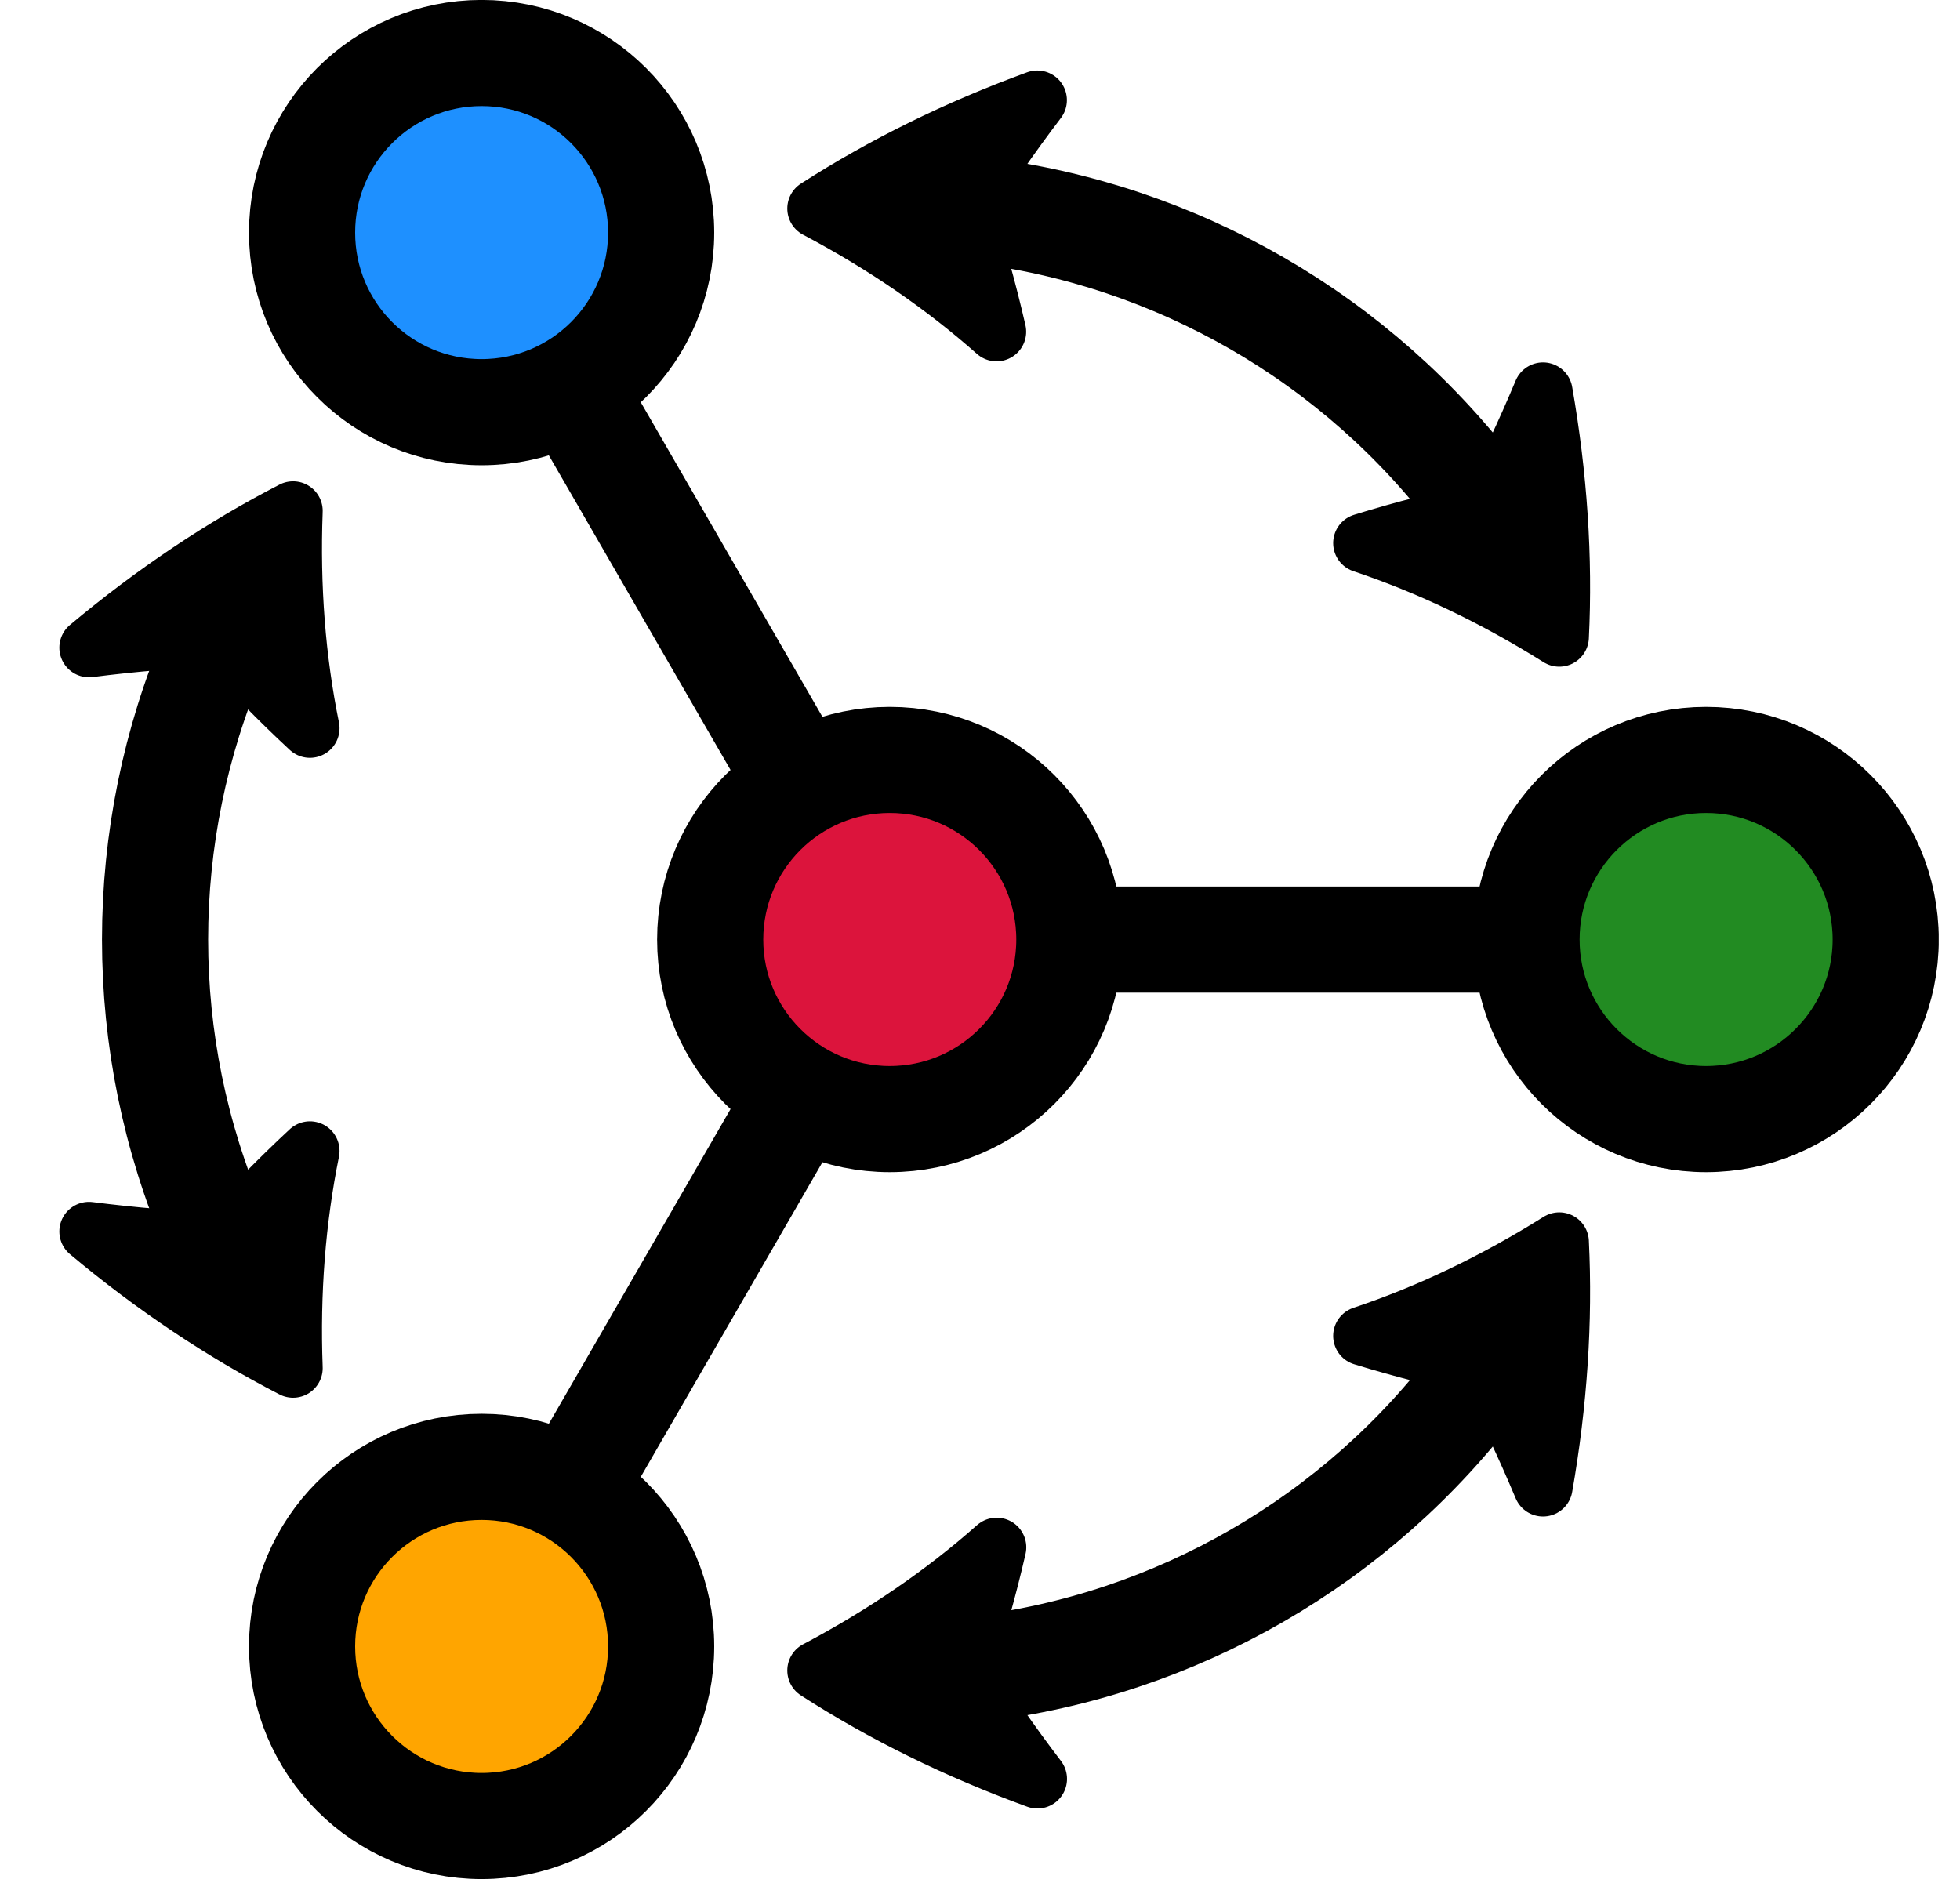
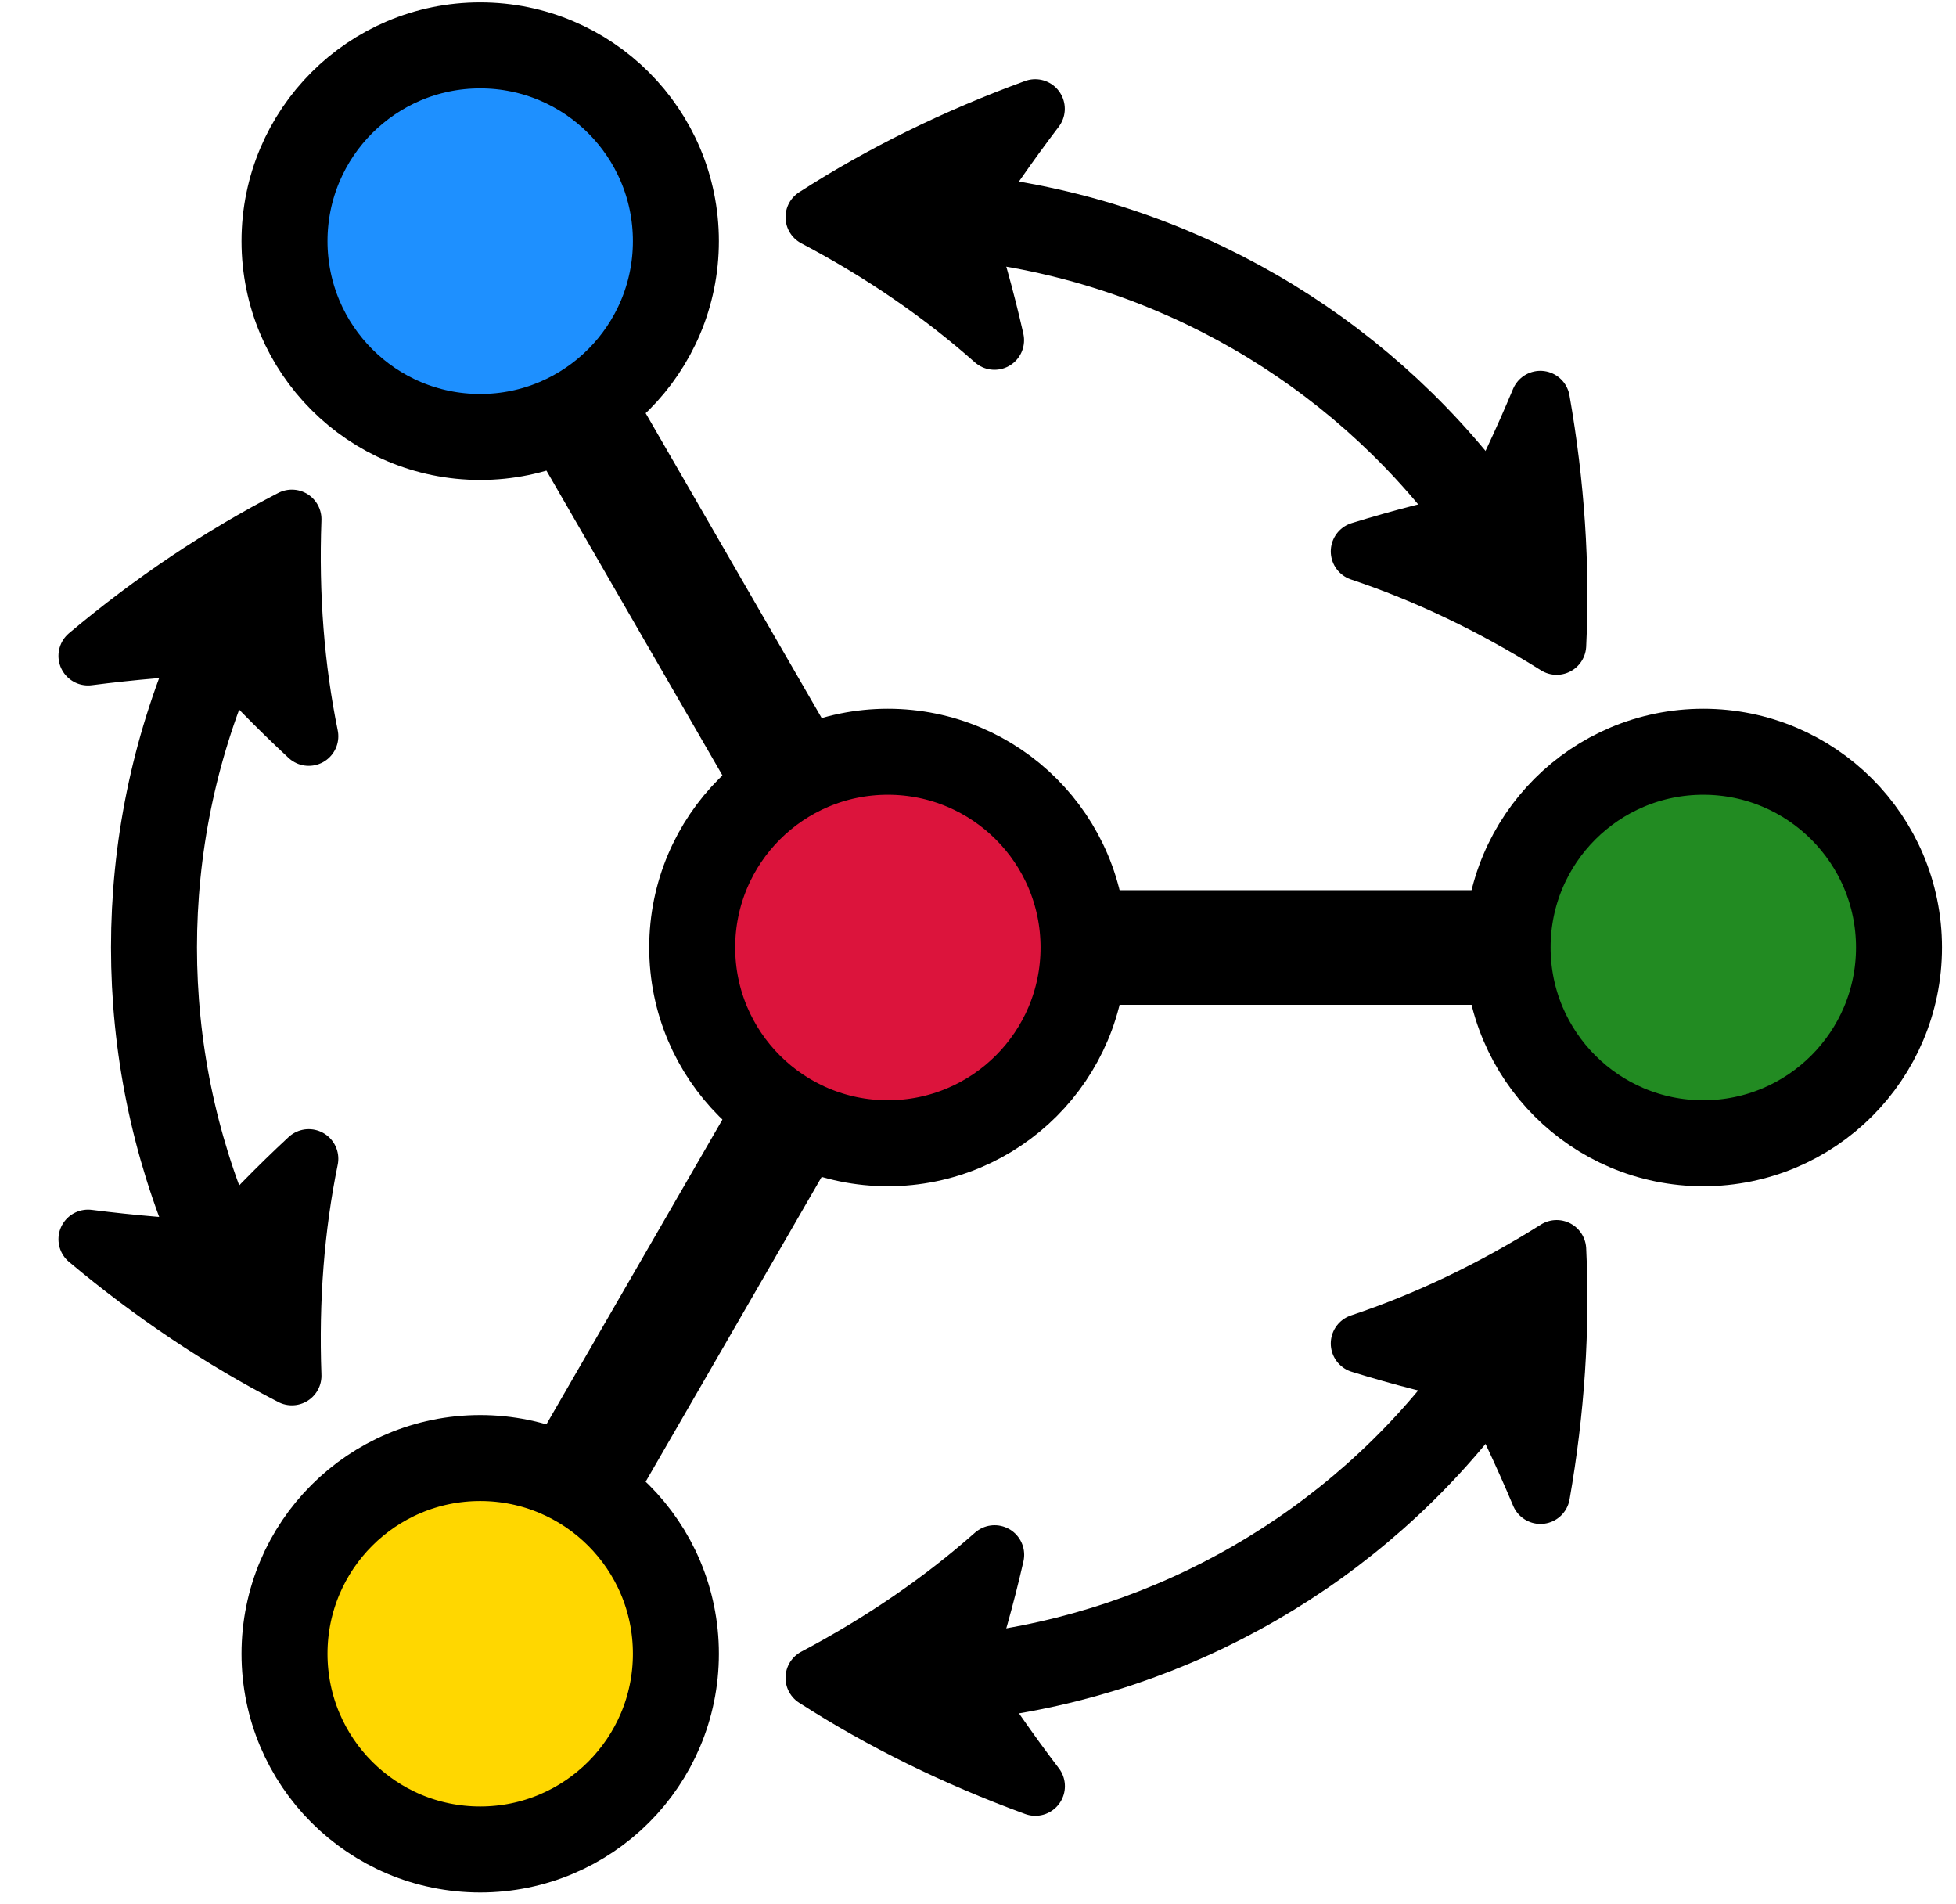
- <svg xmlns="http://www.w3.org/2000/svg" width="67.293" height="65.256" viewBox="0 0 67.293 65.256">
+ <svg xmlns="http://www.w3.org/2000/svg" width="67.511" height="65.693" viewBox="0 0 67.511 65.693">
  <defs>
    <clipPath id="clip-0">
-       <path clip-rule="nonzero" d="M 0.031 0 L 66.562 0 L 66.562 64.52 L 0.031 64.52 Z M 0.031 0 " />
+       <path clip-rule="nonzero" d="M 0 0.082 L 67.027 0.082 L 67.027 65.305 L 0 65.305 Z M 0 0.082 " />
    </clipPath>
    <clipPath id="clip-1">
-       <path clip-rule="nonzero" d="M 0.031 0 L 66.562 0 L 66.562 64.52 L 0.031 64.52 Z M 0.031 0 " />
+       <path clip-rule="nonzero" d="M 0 0.082 L 67.027 0.082 L 67.027 65.305 L 0 65.305 Z M 0 0.082 " />
    </clipPath>
    <clipPath id="clip-2">
-       <path clip-rule="nonzero" d="M 0.031 0 L 66.562 0 L 66.562 64.52 L 0.031 64.52 Z M 0.031 0 " />
+       <path clip-rule="nonzero" d="M 10 0.082 L 67.027 0.082 L 67.027 65.305 L 10 65.305 Z M 10 0.082 " />
    </clipPath>
    <clipPath id="clip-3">
-       <path clip-rule="nonzero" d="M 0.031 0 L 66.562 0 L 66.562 64.52 L 0.031 64.52 Z M 0.031 0 " />
+       <path clip-rule="nonzero" d="M 0 0.082 L 66 0.082 L 66 58 L 0 58 Z M 0 0.082 " />
    </clipPath>
    <clipPath id="clip-4">
-       <path clip-rule="nonzero" d="M 0.031 0 L 66.562 0 L 66.562 64.52 L 0.031 64.52 Z M 0.031 0 " />
+       <path clip-rule="nonzero" d="M 0 8 L 66 8 L 66 65.305 L 0 65.305 Z M 0 8 " />
    </clipPath>
    <clipPath id="clip-5">
-       <path clip-rule="nonzero" d="M 0.031 0 L 59 0 L 59 64.52 L 0.031 64.52 Z M 0.031 0 " />
+       <path clip-rule="nonzero" d="M 0 0.082 L 67.027 0.082 L 67.027 60 L 0 60 Z M 0 0.082 " />
    </clipPath>
    <clipPath id="clip-6">
-       <path clip-rule="nonzero" d="M 0.031 0 L 66.562 0 L 66.562 64.52 L 0.031 64.52 Z M 0.031 0 " />
+       <path clip-rule="nonzero" d="M 0 0.082 L 50 0.082 L 50 65.305 L 0 65.305 Z M 0 0.082 " />
+     </clipPath>
+     <clipPath id="clip-7">
+       <path clip-rule="nonzero" d="M 0 5 L 67.027 5 L 67.027 65.305 L 0 65.305 Z M 0 5 " />
    </clipPath>
  </defs>
-   <path fill-rule="nonzero" fill="rgb(86.4%, 7.999%, 23.499%)" fill-opacity="1" d="M 36.715 32.262 C 36.715 28.855 33.953 26.094 30.547 26.094 C 27.145 26.094 24.383 28.855 24.383 32.262 C 24.383 35.664 27.145 38.426 30.547 38.426 C 33.953 38.426 36.715 35.664 36.715 32.262 Z M 36.715 32.262 " />
+   <path fill="none" stroke-width="3.985" stroke-linecap="butt" stroke-linejoin="miter" stroke="rgb(0%, 0%, 0%)" stroke-opacity="1" stroke-miterlimit="10" d="M 5.669 -0.001 L 22.678 -0.001 " transform="matrix(0.992809, 0, 0, -0.992809, 30.64503, 32.6946)" />
  <g clip-path="url(#clip-0)">
-     <path fill="none" stroke-width="3.686" stroke-linecap="butt" stroke-linejoin="miter" stroke="rgb(0%, 0%, 0%)" stroke-opacity="1" stroke-miterlimit="10" d="M 6.236 -0.002 C 6.236 3.444 3.443 6.237 -0.002 6.237 C -3.443 6.237 -6.236 3.444 -6.236 -0.002 C -6.236 -3.443 -3.443 -6.236 -0.002 -6.236 C 3.443 -6.236 6.236 -3.443 6.236 -0.002 Z M 6.236 -0.002 " transform="matrix(0.988727, 0, 0, -0.988727, 30.54882, 32.26019)" />
+     <path fill="none" stroke-width="3.985" stroke-linecap="butt" stroke-linejoin="miter" stroke="rgb(0%, 0%, 0%)" stroke-opacity="1" stroke-miterlimit="10" d="M -2.833 4.91 L -11.34 19.641 " transform="matrix(0.992809, 0, 0, -0.992809, 30.64503, 32.6946)" />
+     <path fill="none" stroke-width="3.985" stroke-linecap="butt" stroke-linejoin="miter" stroke="rgb(0%, 0%, 0%)" stroke-opacity="1" stroke-miterlimit="10" d="M -2.833 -4.911 L -11.34 -19.638 " transform="matrix(0.992809, 0, 0, -0.992809, 30.64503, 32.6946)" />
  </g>
-   <path fill-rule="nonzero" fill="rgb(13.199%, 54.5%, 13.199%)" fill-opacity="1" d="M 64.742 32.262 C 64.742 28.855 61.98 26.094 58.574 26.094 C 55.172 26.094 52.41 28.855 52.41 32.262 C 52.41 35.664 55.172 38.426 58.574 38.426 C 61.98 38.426 64.742 35.664 64.742 32.262 Z M 64.742 32.262 " />
+   <path fill-rule="nonzero" fill="rgb(86.4%, 7.999%, 23.499%)" fill-opacity="1" d="M 37.398 32.695 C 37.398 28.965 34.375 25.941 30.645 25.941 C 26.914 25.941 23.891 28.965 23.891 32.695 C 23.891 36.426 26.914 39.449 30.645 39.449 C 34.375 39.449 37.398 36.426 37.398 32.695 Z M 37.398 32.695 " />
  <g clip-path="url(#clip-1)">
-     <path fill="none" stroke-width="3.686" stroke-linecap="butt" stroke-linejoin="miter" stroke="rgb(0%, 0%, 0%)" stroke-opacity="1" stroke-miterlimit="10" d="M 34.583 -0.002 C 34.583 3.444 31.79 6.237 28.345 6.237 C 24.904 6.237 22.111 3.444 22.111 -0.002 C 22.111 -3.443 24.904 -6.236 28.345 -6.236 C 31.79 -6.236 34.583 -3.443 34.583 -0.002 Z M 34.583 -0.002 " transform="matrix(0.988727, 0, 0, -0.988727, 30.54882, 32.26019)" />
+     <path fill="none" stroke-width="2.989" stroke-linecap="butt" stroke-linejoin="miter" stroke="rgb(0%, 0%, 0%)" stroke-opacity="1" stroke-miterlimit="10" d="M 6.802 -0.001 C 6.802 3.757 3.757 6.802 -0.001 6.802 C -3.758 6.802 -6.803 3.757 -6.803 -0.001 C -6.803 -3.758 -3.758 -6.804 -0.001 -6.804 C 3.757 -6.804 6.802 -3.758 6.802 -0.001 Z M 6.802 -0.001 " transform="matrix(0.992809, 0, 0, -0.992809, 30.64503, 32.6946)" />
  </g>
-   <path fill-rule="nonzero" fill="rgb(11.6%, 56.499%, 100%)" fill-opacity="1" d="M 22.699 7.988 C 22.699 4.582 19.941 1.82 16.535 1.82 C 13.129 1.82 10.371 4.582 10.371 7.988 C 10.371 11.395 13.129 14.152 16.535 14.152 C 19.941 14.152 22.699 11.395 22.699 7.988 Z M 22.699 7.988 " />
+   <path fill-rule="nonzero" fill="rgb(13.199%, 54.5%, 13.199%)" fill-opacity="1" d="M 65.543 32.695 C 65.543 28.965 62.52 25.941 58.789 25.941 C 55.059 25.941 52.035 28.965 52.035 32.695 C 52.035 36.426 55.059 39.449 58.789 39.449 C 62.52 39.449 65.543 36.426 65.543 32.695 Z M 65.543 32.695 " />
  <g clip-path="url(#clip-2)">
-     <path fill="none" stroke-width="3.686" stroke-linecap="butt" stroke-linejoin="miter" stroke="rgb(0%, 0%, 0%)" stroke-opacity="1" stroke-miterlimit="10" d="M -7.939 24.549 C -7.939 27.994 -10.728 30.787 -14.173 30.787 C -17.619 30.787 -20.408 27.994 -20.408 24.549 C -20.408 21.104 -17.619 18.314 -14.173 18.314 C -10.728 18.314 -7.939 21.104 -7.939 24.549 Z M -7.939 24.549 " transform="matrix(0.988727, 0, 0, -0.988727, 30.54882, 32.26019)" />
+     <path fill="none" stroke-width="2.989" stroke-linecap="butt" stroke-linejoin="miter" stroke="rgb(0%, 0%, 0%)" stroke-opacity="1" stroke-miterlimit="10" d="M 35.151 -0.001 C 35.151 3.757 32.105 6.802 28.348 6.802 C 24.59 6.802 21.545 3.757 21.545 -0.001 C 21.545 -3.758 24.59 -6.804 28.348 -6.804 C 32.105 -6.804 35.151 -3.758 35.151 -0.001 Z M 35.151 -0.001 " transform="matrix(0.992809, 0, 0, -0.992809, 30.64503, 32.6946)" />
  </g>
-   <path fill-rule="nonzero" fill="rgb(100%, 64.799%, 0%)" fill-opacity="1" d="M 22.699 56.531 C 22.699 53.129 19.941 50.367 16.535 50.367 C 13.129 50.367 10.371 53.129 10.371 56.531 C 10.371 59.938 13.129 62.699 16.535 62.699 C 19.941 62.699 22.699 59.938 22.699 56.531 Z M 22.699 56.531 " />
+   <path fill-rule="nonzero" fill="rgb(11.6%, 56.499%, 100%)" fill-opacity="1" d="M 23.328 8.32 C 23.328 4.59 20.305 1.566 16.574 1.566 C 12.844 1.566 9.82 4.59 9.82 8.32 C 9.82 12.051 12.844 15.078 16.574 15.078 C 20.305 15.078 23.328 12.051 23.328 8.32 Z M 23.328 8.32 " />
  <g clip-path="url(#clip-3)">
-     <path fill="none" stroke-width="3.686" stroke-linecap="butt" stroke-linejoin="miter" stroke="rgb(0%, 0%, 0%)" stroke-opacity="1" stroke-miterlimit="10" d="M -7.939 -24.548 C -7.939 -21.107 -10.728 -18.313 -14.173 -18.313 C -17.619 -18.313 -20.408 -21.107 -20.408 -24.548 C -20.408 -27.993 -17.619 -30.786 -14.173 -30.786 C -10.728 -30.786 -7.939 -27.993 -7.939 -24.548 Z M -7.939 -24.548 " transform="matrix(0.988727, 0, 0, -0.988727, 30.54882, 32.26019)" />
+     <path fill="none" stroke-width="2.989" stroke-linecap="butt" stroke-linejoin="miter" stroke="rgb(0%, 0%, 0%)" stroke-opacity="1" stroke-miterlimit="10" d="M -7.37 24.551 C -7.37 28.308 -10.415 31.354 -14.173 31.354 C -17.93 31.354 -20.976 28.308 -20.976 24.551 C -20.976 20.793 -17.93 17.744 -14.173 17.744 C -10.415 17.744 -7.37 20.793 -7.37 24.551 Z M -7.37 24.551 " transform="matrix(0.992809, 0, 0, -0.992809, 30.64503, 32.6946)" />
  </g>
-   <path fill="none" stroke-width="3.686" stroke-linecap="butt" stroke-linejoin="miter" stroke="rgb(0%, 0%, 0%)" stroke-opacity="1" stroke-miterlimit="10" d="M 5.667 -0.002 L 22.676 -0.002 " transform="matrix(0.988727, 0, 0, -0.988727, 30.54882, 32.26019)" />
+   <path fill-rule="nonzero" fill="rgb(100%, 84.399%, 0%)" fill-opacity="1" d="M 23.328 57.066 C 23.328 53.336 20.305 50.312 16.574 50.312 C 12.844 50.312 9.82 53.336 9.82 57.066 C 9.82 60.797 12.844 63.82 16.574 63.82 C 20.305 63.82 23.328 60.797 23.328 57.066 Z M 23.328 57.066 " />
  <g clip-path="url(#clip-4)">
-     <path fill="none" stroke-width="3.686" stroke-linecap="butt" stroke-linejoin="miter" stroke="rgb(0%, 0%, 0%)" stroke-opacity="1" stroke-miterlimit="10" d="M -2.835 4.909 L -11.341 19.638 " transform="matrix(0.988727, 0, 0, -0.988727, 30.54882, 32.26019)" />
-     <path fill="none" stroke-width="3.686" stroke-linecap="butt" stroke-linejoin="miter" stroke="rgb(0%, 0%, 0%)" stroke-opacity="1" stroke-miterlimit="10" d="M -2.835 -4.908 L -11.341 -19.641 " transform="matrix(0.988727, 0, 0, -0.988727, 30.54882, 32.26019)" />
-     <path fill="none" stroke-width="3.686" stroke-linecap="butt" stroke-linejoin="miter" stroke="rgb(0%, 0%, 0%)" stroke-opacity="1" stroke-miterlimit="10" d="M 20.432 15.284 C 16.256 20.867 9.942 24.509 3.02 25.335 " transform="matrix(0.988727, 0, 0, -0.988727, 30.54882, 32.26019)" />
+     <path fill="none" stroke-width="2.989" stroke-linecap="butt" stroke-linejoin="miter" stroke="rgb(0%, 0%, 0%)" stroke-opacity="1" stroke-miterlimit="10" d="M -7.37 -24.548 C -7.37 -20.791 -10.415 -17.746 -14.173 -17.746 C -17.93 -17.746 -20.976 -20.791 -20.976 -24.548 C -20.976 -28.306 -17.93 -31.351 -14.173 -31.351 C -10.415 -31.351 -7.37 -28.306 -7.37 -24.548 Z M -7.37 -24.548 " transform="matrix(0.992809, 0, 0, -0.992809, 30.64503, 32.6946)" />
  </g>
-   <path fill-rule="nonzero" fill="rgb(0%, 0%, 0%)" fill-opacity="1" stroke-width="2.057" stroke-linecap="butt" stroke-linejoin="round" stroke="rgb(0%, 0%, 0%)" stroke-opacity="1" stroke-miterlimit="10" d="M 23.248 10.504 C 23.383 13.249 23.193 16.106 22.683 19.014 C 22.087 17.591 21.439 16.209 20.736 14.869 C 19.266 14.569 17.828 14.202 16.425 13.767 C 18.721 13 21.012 11.906 23.248 10.504 Z M 23.248 10.504 " transform="matrix(0.988727, 0, 0, -0.988727, 30.54882, 32.26019)" />
-   <path fill-rule="nonzero" fill="rgb(0%, 0%, 0%)" fill-opacity="1" stroke-width="2.057" stroke-linecap="butt" stroke-linejoin="round" stroke="rgb(0%, 0%, 0%)" stroke-opacity="1" stroke-miterlimit="10" d="M -2.53 25.386 C -0.196 24.154 1.898 22.712 3.708 21.108 C 3.38 22.542 2.981 23.968 2.511 25.39 C 3.317 26.67 4.19 27.923 5.122 29.151 C 2.349 28.14 -0.219 26.872 -2.53 25.386 Z M -2.53 25.386 " transform="matrix(0.988727, 0, 0, -0.988727, 30.54882, 32.26019)" />
  <g clip-path="url(#clip-5)">
-     <path fill="none" stroke-width="3.686" stroke-linecap="butt" stroke-linejoin="miter" stroke="rgb(0%, 0%, 0%)" stroke-opacity="1" stroke-miterlimit="10" d="M -23.45 10.053 C -26.2 3.641 -26.2 -3.644 -23.45 -10.052 " transform="matrix(0.988727, 0, 0, -0.988727, 30.54882, 32.26019)" />
+     <path fill="none" stroke-width="2.989" stroke-linecap="butt" stroke-linejoin="miter" stroke="rgb(0%, 0%, 0%)" stroke-opacity="1" stroke-miterlimit="10" d="M 20.432 15.285 C 16.253 20.868 9.942 24.511 3.017 25.334 " transform="matrix(0.992809, 0, 0, -0.992809, 30.64503, 32.6946)" />
  </g>
-   <path fill-rule="nonzero" fill="rgb(0%, 0%, 0%)" fill-opacity="1" stroke-width="2.057" stroke-linecap="butt" stroke-linejoin="round" stroke="rgb(0%, 0%, 0%)" stroke-opacity="1" stroke-miterlimit="10" d="M -20.72 14.885 C -23.165 13.625 -25.544 12.033 -27.808 10.136 C -26.279 10.33 -24.758 10.46 -23.244 10.523 C -22.249 9.401 -21.214 8.339 -20.135 7.339 C -20.621 9.713 -20.819 12.246 -20.72 14.885 Z M -20.72 14.885 " transform="matrix(0.988727, 0, 0, -0.988727, 30.54882, 32.26019)" />
-   <path fill-rule="nonzero" fill="rgb(0%, 0%, 0%)" fill-opacity="1" stroke-width="2.057" stroke-linecap="butt" stroke-linejoin="round" stroke="rgb(0%, 0%, 0%)" stroke-opacity="1" stroke-miterlimit="10" d="M -20.72 -14.884 C -20.819 -12.245 -20.617 -9.713 -20.135 -7.342 C -21.21 -8.342 -22.249 -9.404 -23.244 -10.522 C -24.754 -10.463 -26.279 -10.333 -27.808 -10.139 C -25.544 -12.036 -23.165 -13.624 -20.72 -14.884 Z M -20.72 -14.884 " transform="matrix(0.988727, 0, 0, -0.988727, 30.54882, 32.26019)" />
+   <path fill-rule="nonzero" fill="rgb(0%, 0%, 0%)" fill-opacity="1" stroke-width="2.057" stroke-linecap="butt" stroke-linejoin="round" stroke="rgb(0%, 0%, 0%)" stroke-opacity="1" stroke-miterlimit="10" d="M 23.249 10.505 C 23.382 13.247 23.194 16.103 22.682 19.015 C 22.088 17.591 21.439 16.21 20.735 14.868 C 19.267 14.569 17.827 14.199 16.426 13.766 C 18.72 12.999 21.014 11.909 23.249 10.505 Z M 23.249 10.505 " transform="matrix(0.992809, 0, 0, -0.992809, 30.64503, 32.6946)" />
+   <path fill-rule="nonzero" fill="rgb(0%, 0%, 0%)" fill-opacity="1" stroke-width="2.057" stroke-linecap="butt" stroke-linejoin="round" stroke="rgb(0%, 0%, 0%)" stroke-opacity="1" stroke-miterlimit="10" d="M -2.53 25.385 C -0.193 24.153 1.896 22.713 3.706 21.108 C 3.383 22.54 2.982 23.969 2.51 25.389 C 3.316 26.672 4.19 27.923 5.122 29.15 C 2.348 28.139 -0.217 26.872 -2.53 25.385 Z M -2.53 25.385 " transform="matrix(0.992809, 0, 0, -0.992809, 30.64503, 32.6946)" />
  <g clip-path="url(#clip-6)">
-     <path fill="none" stroke-width="3.686" stroke-linecap="butt" stroke-linejoin="miter" stroke="rgb(0%, 0%, 0%)" stroke-opacity="1" stroke-miterlimit="10" d="M 3.02 -25.334 C 9.946 -24.508 16.256 -20.866 20.432 -15.283 " transform="matrix(0.988727, 0, 0, -0.988727, 30.54882, 32.26019)" />
+     <path fill="none" stroke-width="2.989" stroke-linecap="butt" stroke-linejoin="miter" stroke="rgb(0%, 0%, 0%)" stroke-opacity="1" stroke-miterlimit="10" d="M -23.45 10.052 C -26.201 3.643 -26.201 -3.644 -23.45 -10.053 " transform="matrix(0.992809, 0, 0, -0.992809, 30.64503, 32.6946)" />
  </g>
-   <path fill-rule="nonzero" fill="rgb(0%, 0%, 0%)" fill-opacity="1" stroke-width="2.057" stroke-linecap="butt" stroke-linejoin="round" stroke="rgb(0%, 0%, 0%)" stroke-opacity="1" stroke-miterlimit="10" d="M -2.53 -25.385 C -0.219 -26.875 2.349 -28.139 5.126 -29.15 C 4.19 -27.922 3.317 -26.669 2.511 -25.389 C 2.981 -23.967 3.384 -22.541 3.712 -21.107 C 1.898 -22.715 -0.196 -24.153 -2.53 -25.385 Z M -2.53 -25.385 " transform="matrix(0.988727, 0, 0, -0.988727, 30.54882, 32.26019)" />
-   <path fill-rule="nonzero" fill="rgb(0%, 0%, 0%)" fill-opacity="1" stroke-width="2.057" stroke-linecap="butt" stroke-linejoin="round" stroke="rgb(0%, 0%, 0%)" stroke-opacity="1" stroke-miterlimit="10" d="M 23.248 -10.503 C 21.012 -11.905 18.721 -13 16.425 -13.766 C 17.832 -14.197 19.266 -14.564 20.736 -14.868 C 21.439 -16.208 22.087 -17.59 22.683 -19.009 C 23.193 -16.105 23.383 -13.249 23.248 -10.503 Z M 23.248 -10.503 " transform="matrix(0.988727, 0, 0, -0.988727, 30.54882, 32.26019)" />
+   <path fill-rule="nonzero" fill="rgb(0%, 0%, 0%)" fill-opacity="1" stroke-width="2.057" stroke-linecap="butt" stroke-linejoin="round" stroke="rgb(0%, 0%, 0%)" stroke-opacity="1" stroke-miterlimit="10" d="M -20.72 14.884 C -23.163 13.625 -25.544 12.035 -27.806 10.135 C -26.279 10.331 -24.757 10.461 -23.242 10.52 C -22.25 9.403 -21.212 8.341 -20.134 7.341 C -20.618 9.714 -20.818 12.244 -20.72 14.884 Z M -20.72 14.884 " transform="matrix(0.992809, 0, 0, -0.992809, 30.64503, 32.6946)" />
+   <path fill-rule="nonzero" fill="rgb(0%, 0%, 0%)" fill-opacity="1" stroke-width="2.057" stroke-linecap="butt" stroke-linejoin="round" stroke="rgb(0%, 0%, 0%)" stroke-opacity="1" stroke-miterlimit="10" d="M -20.72 -14.885 C -20.818 -12.245 -20.618 -9.715 -20.134 -7.343 C -21.212 -8.342 -22.246 -9.404 -23.242 -10.522 C -24.757 -10.463 -26.279 -10.333 -27.806 -10.14 C -25.544 -12.036 -23.163 -13.626 -20.72 -14.885 Z M -20.72 -14.885 " transform="matrix(0.992809, 0, 0, -0.992809, 30.64503, 32.6946)" />
+   <g clip-path="url(#clip-7)">
+     <path fill="none" stroke-width="2.989" stroke-linecap="butt" stroke-linejoin="miter" stroke="rgb(0%, 0%, 0%)" stroke-opacity="1" stroke-miterlimit="10" d="M 3.021 -25.335 C 9.946 -24.509 16.253 -20.866 20.432 -15.282 " transform="matrix(0.992809, 0, 0, -0.992809, 30.64503, 32.6946)" />
+   </g>
+   <path fill-rule="nonzero" fill="rgb(0%, 0%, 0%)" fill-opacity="1" stroke-width="2.057" stroke-linecap="butt" stroke-linejoin="round" stroke="rgb(0%, 0%, 0%)" stroke-opacity="1" stroke-miterlimit="10" d="M -2.53 -25.386 C -0.217 -26.874 2.348 -28.137 5.126 -29.152 C 4.19 -27.924 3.32 -26.669 2.51 -25.39 C 2.982 -23.97 3.383 -22.542 3.71 -21.11 C 1.896 -22.715 -0.193 -24.151 -2.53 -25.386 Z M -2.53 -25.386 " transform="matrix(0.992809, 0, 0, -0.992809, 30.64503, 32.6946)" />
+   <path fill-rule="nonzero" fill="rgb(0%, 0%, 0%)" fill-opacity="1" stroke-width="2.057" stroke-linecap="butt" stroke-linejoin="round" stroke="rgb(0%, 0%, 0%)" stroke-opacity="1" stroke-miterlimit="10" d="M 23.249 -10.502 C 21.014 -11.907 18.72 -13 16.426 -13.764 C 17.831 -14.2 19.267 -14.566 20.735 -14.869 C 21.439 -16.207 22.088 -17.588 22.686 -19.008 C 23.194 -16.105 23.382 -13.248 23.249 -10.502 Z M 23.249 -10.502 " transform="matrix(0.992809, 0, 0, -0.992809, 30.64503, 32.6946)" />
</svg>
